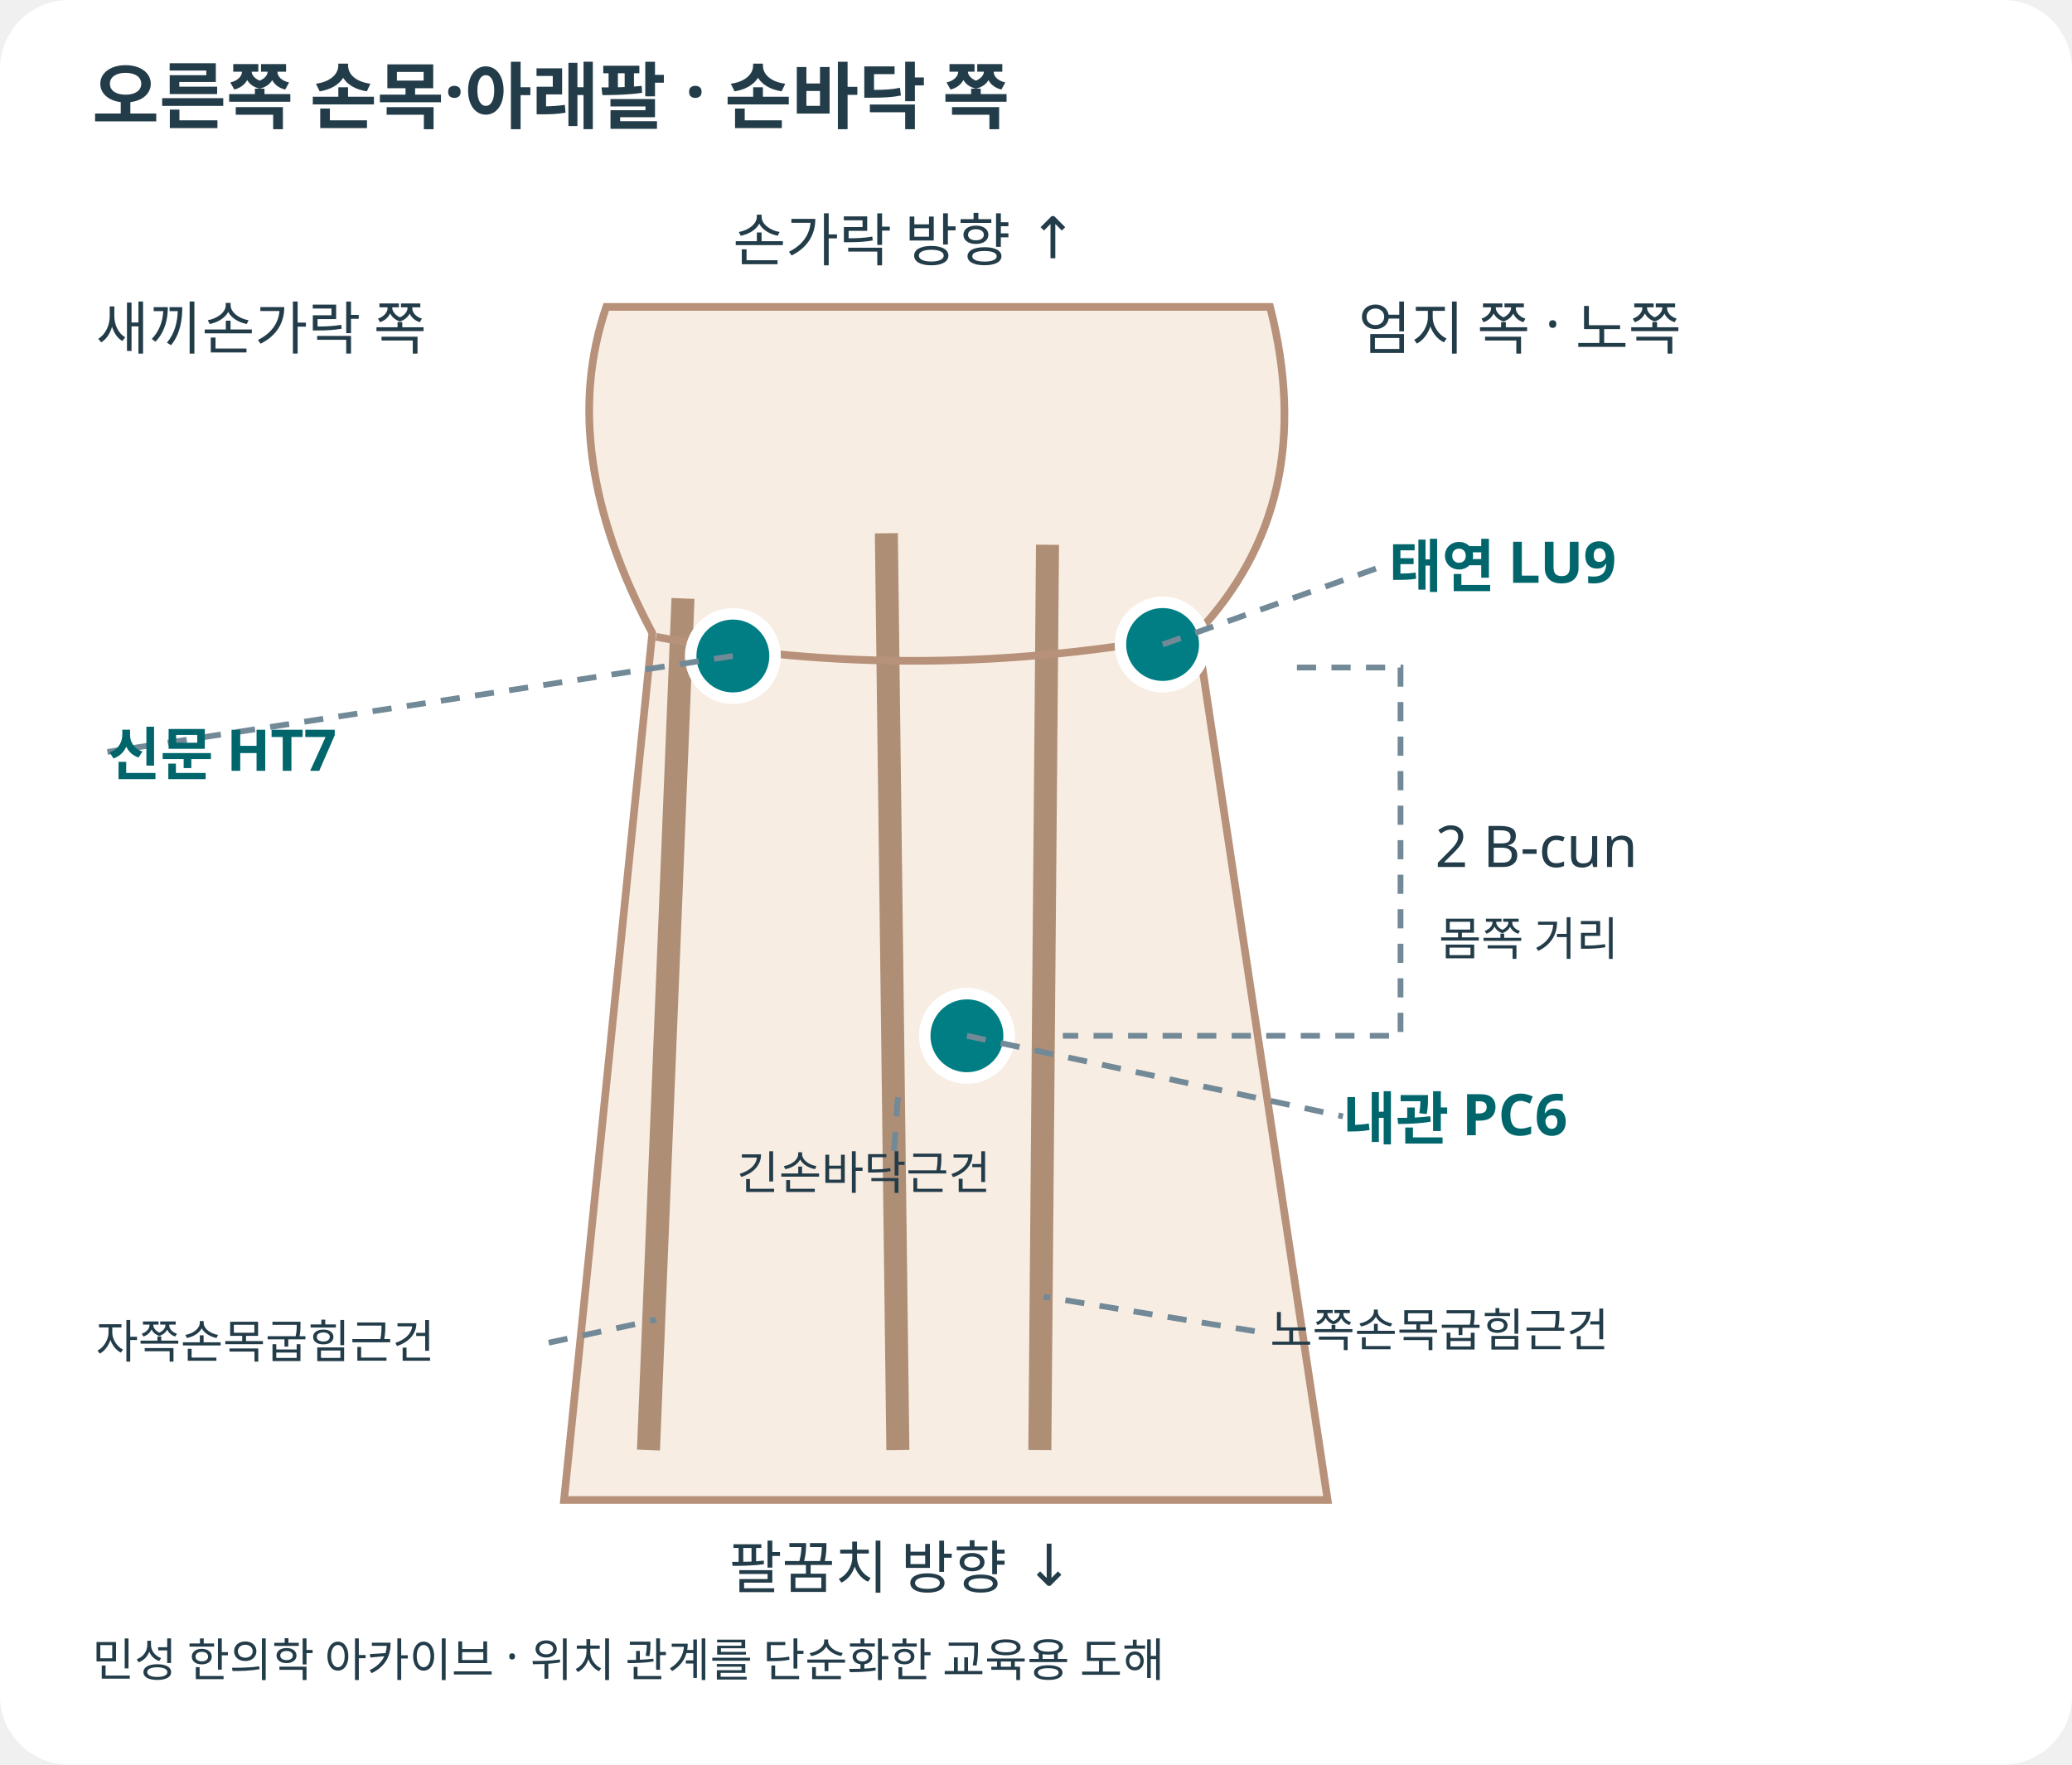
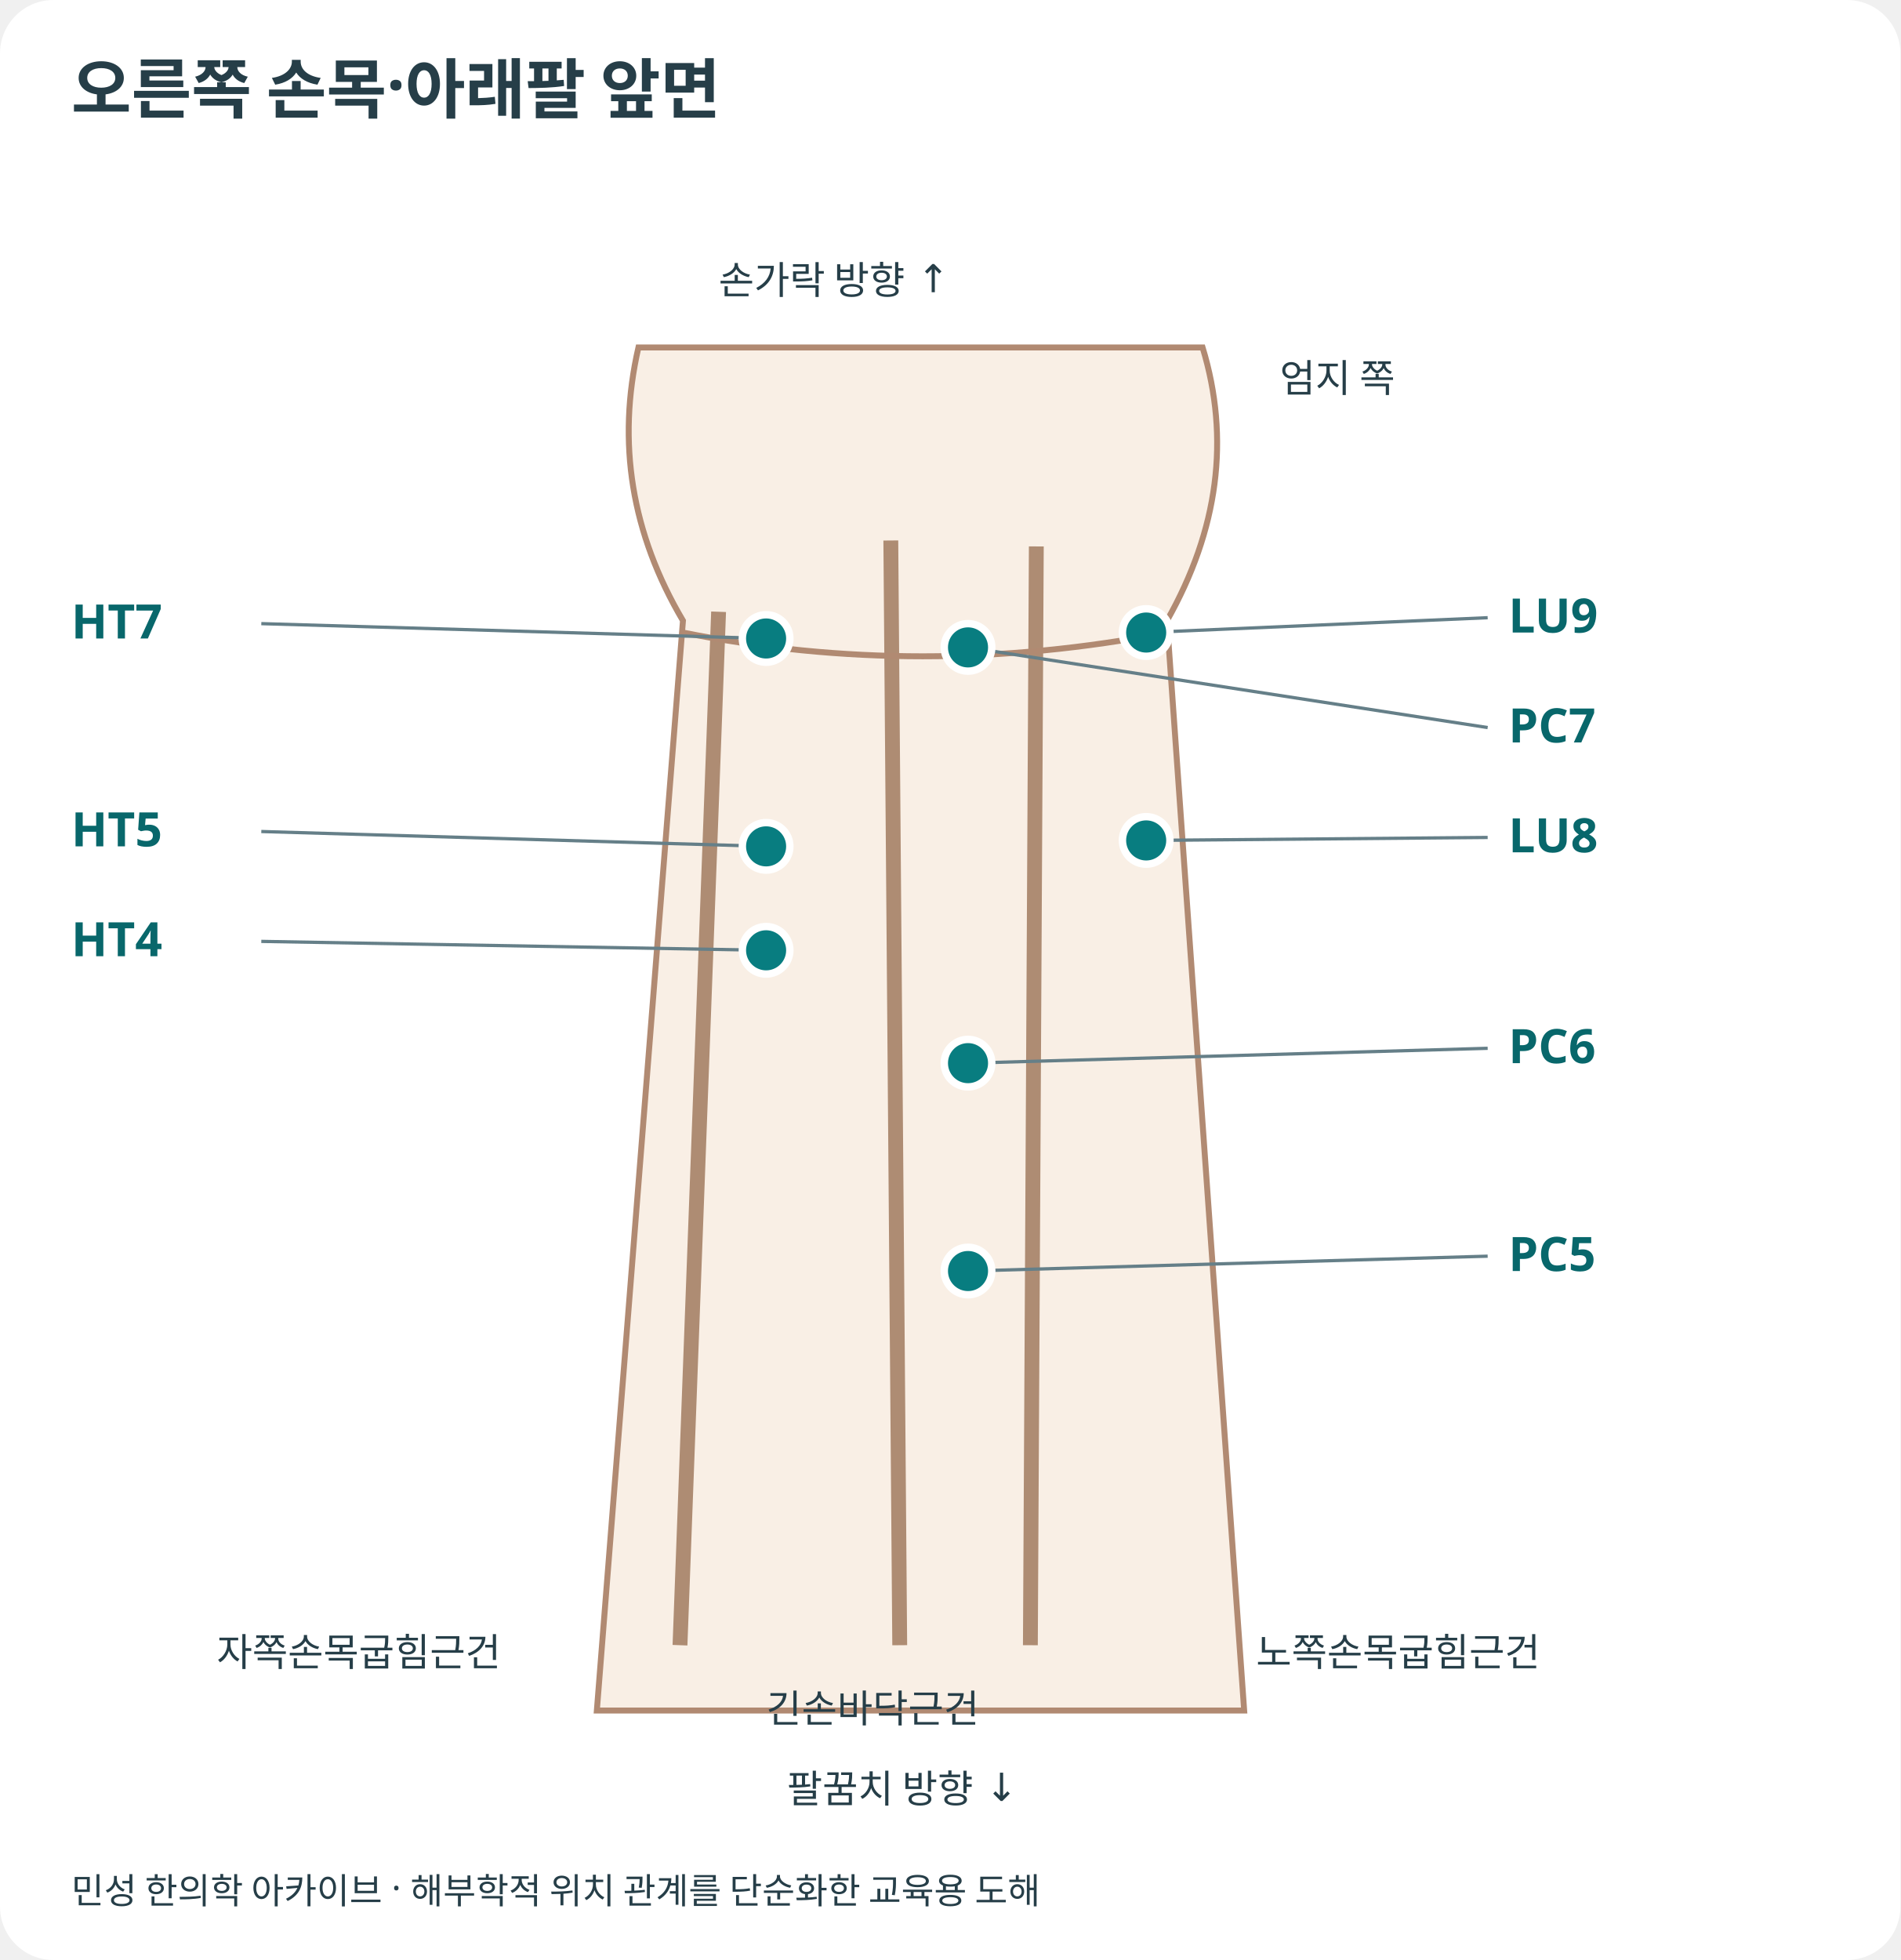
- <svg xmlns="http://www.w3.org/2000/svg" viewBox="0 0 540 460" role="img" aria-labelledby="title desc">
-   <style>text{font-family:system-ui,"Noto Sans KR",sans-serif;fill:#233c49;font-size:15px}.skin{fill:#f8ede3;stroke:#b79179;stroke-width:2}.bone{fill:none;stroke:#d1b49b;stroke-width:12;stroke-linecap:round}.tendon{fill:none;stroke:#ae8f76;stroke-width:6}.guide{fill:none;stroke:#728997;stroke-width:1.5;stroke-dasharray:5 4}.mark circle{fill:#007e83;stroke:#fff;stroke-width:3}.mark text{fill:#00666c;font-weight:700}.mark:hover circle,.mark:focus circle{fill:#af5018;stroke:#233c49}.mark:focus{outline:2px solid #007e83}</style>
-   <rect width="540" height="460" rx="18" fill="#fff" />
-   <text x="24" y="32" style="font-size:19px;font-weight:700">오른쪽 손목·아래팔 · 손바닥 쪽</text>
-   <path class="skin" d="M158 80 Q145 118 170 165 L147 391 L346 391 L312 165 Q344 131 331 80 Z" />
-   <text x="191" y="68">손가락 방향 ↑</text>
-   <text x="190" y="414">팔꿈치 방향 ↓</text>
-   <text x="354" y="91">엄지 쪽 · 노쪽</text>
-   <text x="25" y="91">새끼손가락 쪽</text>
-   <path class="tendon" d="M178 156 L169 378 M231 139 L234 378 M273 142 L271 378" />
-   <path d="M171 166 Q240 179 312 165" fill="none" stroke="#b79179" stroke-width="2" />
-   <path class="guide" d="M338 174 L365 174 L365 270 L277 270" />
-   <text x="374" y="226">2 B-cun</text>
-   <text x="375" y="249" style="font-size:12px">몸쪽 거리</text>
-   <text x="25" y="354" style="font-size:12px">자쪽손목굽힘근건</text>
-   <path class="guide" d="M143 350 L171 344" />
-   <text x="192" y="310" style="font-size:12px">긴손바닥근건</text>
-   <path class="guide" d="M233 300 L234 286" />
-   <text x="331" y="351" style="font-size:12px">노쪽손목굽힘근건</text>
-   <path class="guide" d="M327 347 L272 338" />
-   <a class="mark" href="/acupuncture/points/ht7-shenmen/" target="_top" aria-label="신문 HT7 상세 설명">
-     <circle cx="191" cy="171" r="11" />
-     <path d="M191 171 L28 196" class="guide" />
-     <text x="28" y="202">신문 HT7</text>
+ <svg xmlns="http://www.w3.org/2000/svg" viewBox="0 0 640 660" role="img" aria-labelledby="title desc">
+   <style>text{font-family:system-ui,"Noto Sans KR",sans-serif;fill:#263e48}.skin{fill:#f9efe5;stroke:#b18a72;stroke-width:2}.bone{fill:none;stroke:#d4b9a0;stroke-width:11;stroke-linecap:round}.tendon{fill:none;stroke:#ae8c73;stroke-width:5}.joint{fill:#ead4bd;stroke:#b18a72;stroke-width:2}.guide{fill:none;stroke:#8c9da3;stroke-width:1.3;stroke-dasharray:4 4}.crease{fill:none;stroke:#b18a72;stroke-width:2}.landmark{font-size:13px}.callout{fill:none;stroke:#657f88;stroke-width:1.1}.point circle{fill:#087d80;stroke:#fff;stroke-width:2.5}.point text{font-size:16px;font-weight:700;fill:#08676b}.point:target circle,.point:hover circle,.point:focus circle{fill:#bd4c23;stroke:#7f3218;stroke-width:3}.point:target text,.point:hover text,.point:focus text{fill:#9e3c18}.point:focus{outline:2px solid #08676b}</style>
+   <rect width="640" height="660" rx="18" fill="white" />
+   <text x="24" y="38" font-size="22" font-weight="700">오른쪽 손목·아래팔 앞면</text>
+   <path class="skin" d="M215 117 Q204 165 230 209 L201 576 L419 576 L393 209 Q419 163 405 117 Z" />
+   <path class="tendon" d="M242 206 L229 554 M300 182 L303 554 M349 184 L347 554" />
+   <path class="crease" d="M230 213 Q310 229 393 213" />
+   <text class="landmark" x="242" y="99">손가락 방향 ↑</text>
+   <text class="landmark" x="265" y="607">팔꿈치 방향 ↓</text>
+   <text class="landmark" x="431" y="132">엄지 쪽</text>
+   <text class="landmark" x="73" y="561">자쪽손목굽힘근건</text>
+   <text class="landmark" x="258" y="580">긴손바닥근건</text>
+   <text class="landmark" x="423" y="561">노쪽손목굽힘근건</text>
+   <a id="HT7" class="point" href="/acupuncture/points/ht7-shenmen/" target="_top" aria-label="신문 HT7 상세 설명">
+     <path class="callout" d="M258 215 L88 210" />
+     <circle cx="258" cy="215" r="8" />
+     <text x="24" y="215">HT7</text>
  </a>
-   <a class="mark" href="/acupuncture/points/lu9-taiyuan/" target="_top" aria-label="태연 LU9 상세 설명">
-     <circle cx="303" cy="168" r="11" />
-     <path d="M303 168 L362 147" class="guide" />
-     <text x="362" y="153">태연 LU9</text>
+   <a id="HT5" class="point" href="/acupuncture/points/ht5-tongli/" target="_top" aria-label="통리 HT5 상세 설명">
+     <path class="callout" d="M258 285 L88 280" />
+     <circle cx="258" cy="285" r="8" />
+     <text x="24" y="285">HT5</text>
  </a>
-   <a class="mark" href="/acupuncture/points/pc6-neiguan/" target="_top" aria-label="내관 PC6 상세 설명">
-     <circle cx="252" cy="270" r="11" />
-     <path d="M252 270 L350 291" class="guide" />
-     <text x="350" y="297">내관 PC6</text>
+   <a id="HT4" class="point" href="/acupuncture/points/ht4/" target="_top" aria-label="영도 HT4 상세 설명">
+     <path class="callout" d="M258 320 L88 317" />
+     <circle cx="258" cy="320" r="8" />
+     <text x="24" y="322">HT4</text>
  </a>
-   <text x="24" y="437" style="font-size:12px">민성 한의학 아카이브 · 위치 관계를 단순화한 교육용 도해</text>
+   <a id="LU9" class="point" href="/acupuncture/points/lu9-taiyuan/" target="_top" aria-label="태연 LU9 상세 설명">
+     <path class="callout" d="M386 213 L501 208" />
+     <circle cx="386" cy="213" r="8" />
+     <text x="508" y="213">LU9</text>
+   </a>
+   <a id="PC7" class="point" href="/acupuncture/points/pc7-daling/" target="_top" aria-label="대릉 PC7 상세 설명">
+     <path class="callout" d="M326 218 L501 245" />
+     <circle cx="326" cy="218" r="8" />
+     <text x="508" y="250">PC7</text>
+   </a>
+   <a id="LU8" class="point" href="/acupuncture/points/lu8/" target="_top" aria-label="경거 LU8 상세 설명">
+     <path class="callout" d="M386 283 L501 282" />
+     <circle cx="386" cy="283" r="8" />
+     <text x="508" y="287">LU8</text>
+   </a>
+   <a id="PC6" class="point" href="/acupuncture/points/pc6-neiguan/" target="_top" aria-label="내관 PC6 상세 설명">
+     <path class="callout" d="M326 358 L501 353" />
+     <circle cx="326" cy="358" r="8" />
+     <text x="508" y="358">PC6</text>
+   </a>
+   <a id="PC5" class="point" href="/acupuncture/points/pc5/" target="_top" aria-label="간사 PC5 상세 설명">
+     <path class="callout" d="M326 428 L501 423" />
+     <circle cx="326" cy="428" r="8" />
+     <text x="508" y="428">PC5</text>
+   </a>
+   <text x="24" y="641" font-size="12">민성 한의학 아카이브 · 해부학적 위치 관계를 단순화한 교육용 도해</text>
</svg>
